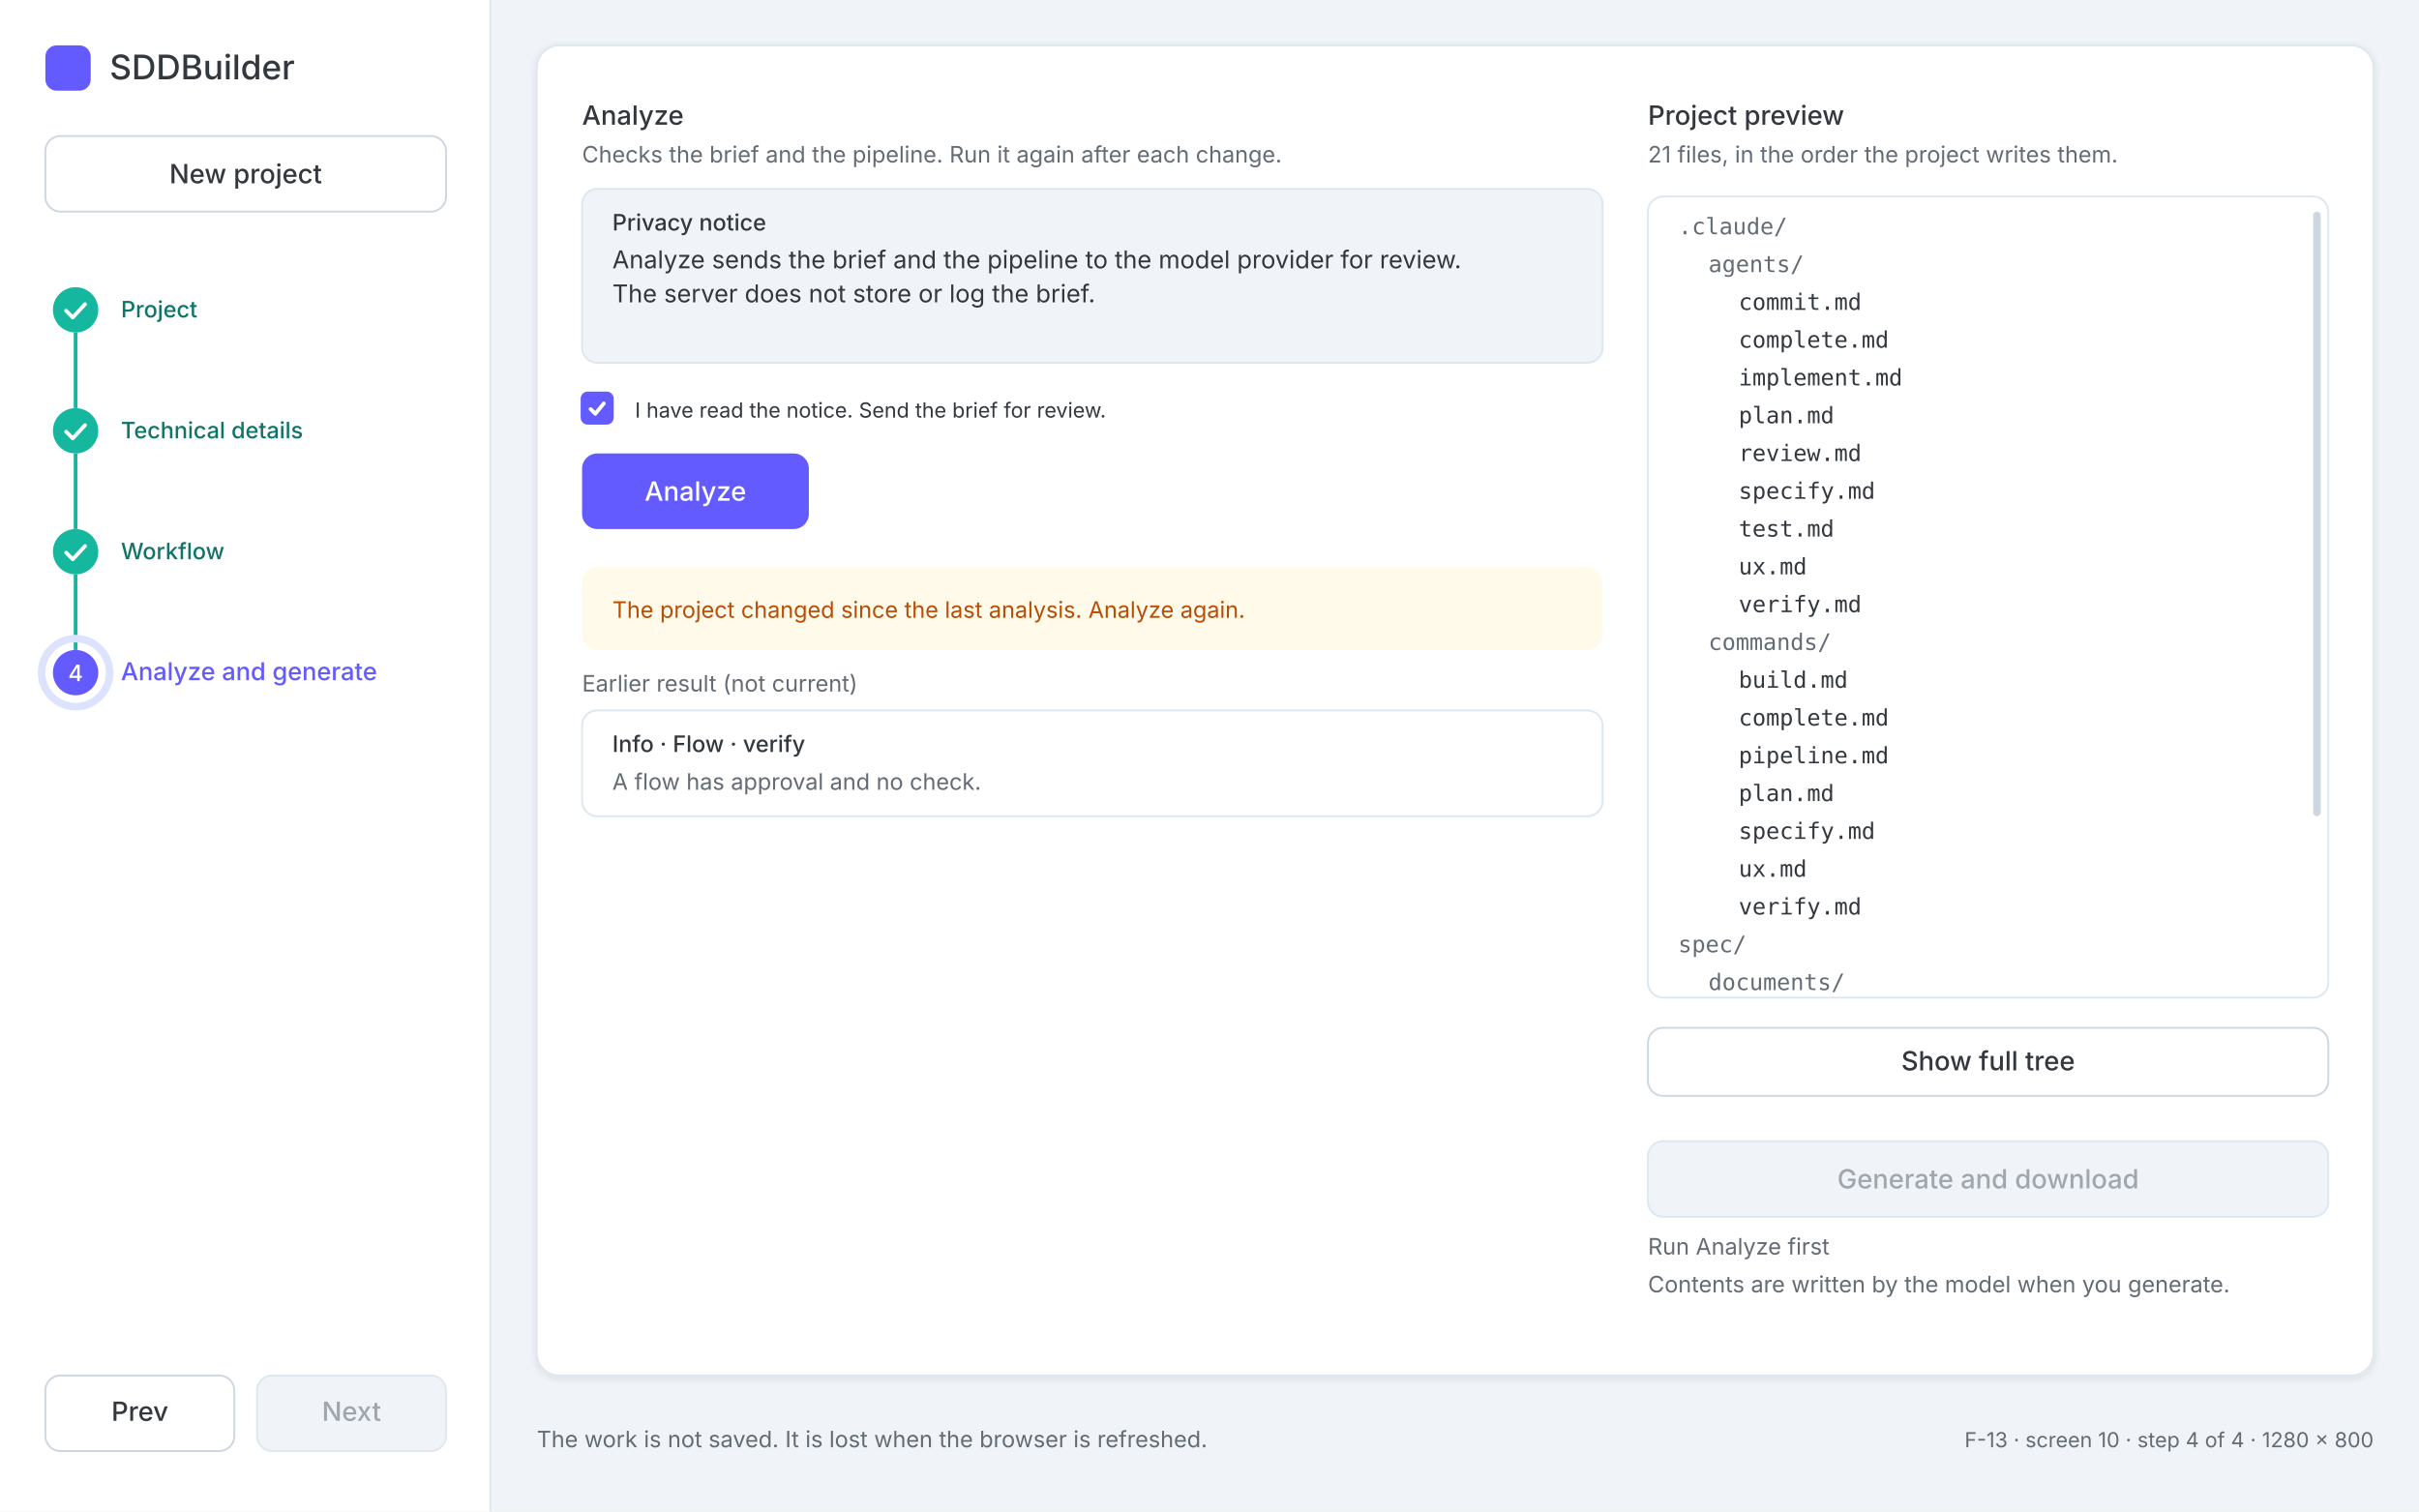
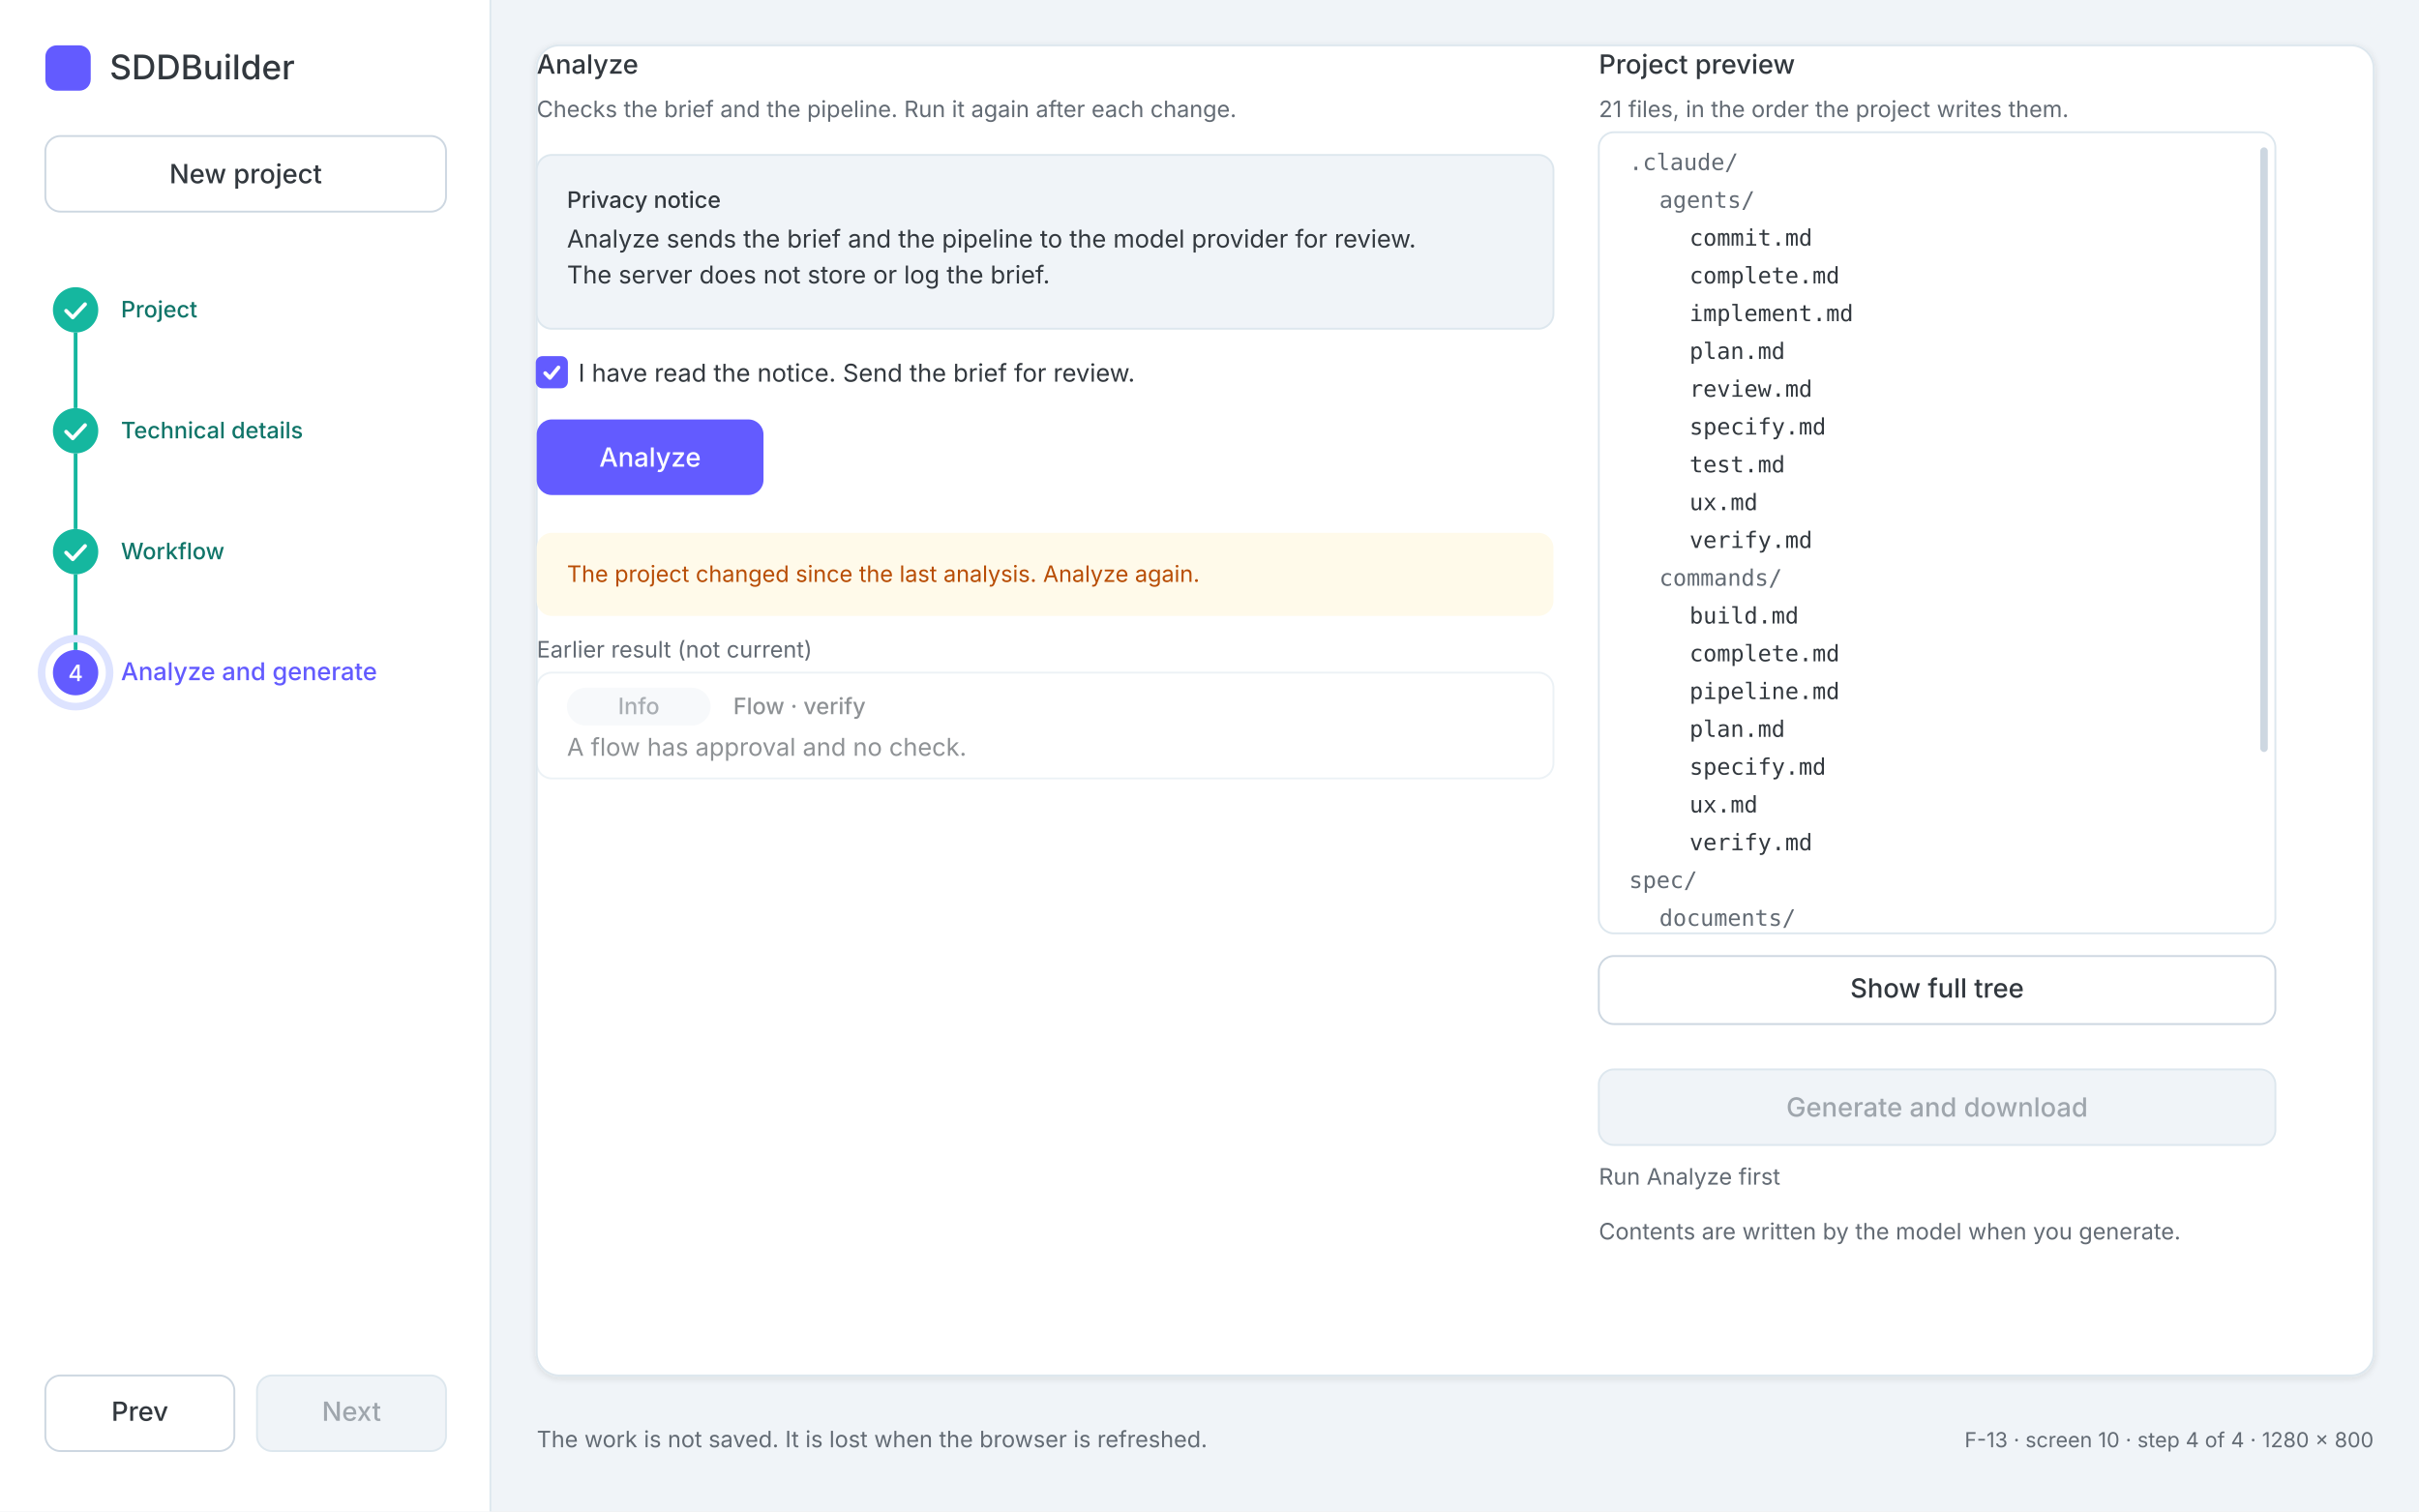
<svg xmlns="http://www.w3.org/2000/svg" width="1280" height="800" viewBox="0 0 1280 800">
  <defs>
    <filter id="sh" x="-5%" y="-5%" width="110%" height="115%">
      <feDropShadow dx="0" dy="1" stdDeviation="2" flood-color="#32383E" flood-opacity="0.12" />
    </filter>
  </defs>
  <style>
text{font-family:Inter,system-ui,-apple-system,"Segoe UI",sans-serif;font-size:13px;fill:#32383E}
.brand{font-size:18px;font-weight:500}
.btnText{font-size:14px;font-weight:500;fill:#FFFFFF}
.btnDark{font-size:14px;font-weight:500;fill:#32383E}
.navOff{font-size:14px;font-weight:500;fill:#9FA6AD}
.h1{font-size:16px;font-weight:500}
.h2{font-size:14px;font-weight:500}
.b12{font-size:12px;font-weight:500}
.muted{font-size:12px;fill:#636B74}
.caption{font-size:11px;fill:#636B74}
.label-cur{font-size:13px;font-weight:500;fill:#635BFF}
.label-done{font-size:12px;font-weight:500;fill:#107569}
.label-todo{font-size:12px;font-weight:500;fill:#636B74}
.num{font-size:12px;font-weight:500;fill:#FFFFFF}
.num-todo{font-size:12px;font-weight:500;fill:#636B74}
.disText{font-size:14px;font-weight:500;fill:#9FA6AD}
.pill{font-size:12px;font-weight:500}
.tree{font-family:"ui-monospace",Menlo,Consolas,monospace;font-size:12px;fill:#32383E}
.dir{fill:#636B74}
- .errT{font-size:11px;fill:#BB241A}
.tagT{font-size:10px;font-weight:500;fill:#635BFF}
.card{fill:#FFFFFF;stroke:#DDE7EE}
.btnP{fill:#635BFF}
.btn{fill:#FFFFFF;stroke:#CDD7E1}
.btnOff{fill:#F0F4F8;stroke:#DDE7EE}
.ring{fill:none;stroke:#DDE3FF;stroke-width:4}
.node-todo{fill:#FFFFFF;stroke:#CDD7E1;stroke-width:1.5}
.node-cur{fill:#635BFF}
.node-done{fill:#15B79F}
.check{fill:none;stroke:#FFFFFF;stroke-width:2;stroke-linecap:round;stroke-linejoin:round}
.line-todo{stroke:#CDD7E1;stroke-width:2}
.line-done{stroke:#15B79F;stroke-width:2}
.row{fill:#FFFFFF;stroke:#DDE7EE}
.panel{fill:#FFFFFF;stroke:#DDE7EE}
.thumb{fill:#CDD7E1}
</style>
  <rect width="1280" height="800" fill="#F0F4F8" />
  <rect x="0" y="0" width="260" height="800" fill="#FFFFFF" />
  <rect x="259" y="0" width="1" height="800" fill="#DDE7EE" />
  <rect x="24" y="24" width="24" height="24" rx="6" fill="#635BFF" />
  <text x="58" y="42" class="brand">SDDBuilder</text>
  <rect x="24" y="72" width="212" height="40" rx="8" class="btn" />
  <text x="130" y="97" class="btnDark" text-anchor="middle">New project</text>
  <line x1="40" y1="176" x2="40" y2="216" class="line-done" />
  <line x1="40" y1="240" x2="40" y2="280" class="line-done" />
  <line x1="40" y1="304" x2="40" y2="344" class="line-done" />
  <circle class="node-done" cx="40" cy="164" r="12" />
  <path class="check" d="M35 164.5 L38.5 168 L45 161" />
  <text class="label-done" x="64" y="168">Project</text>
  <circle class="node-done" cx="40" cy="228" r="12" />
  <path class="check" d="M35 228.5 L38.5 232 L45 225" />
  <text class="label-done" x="64" y="232">Technical details</text>
  <circle class="node-done" cx="40" cy="292" r="12" />
  <path class="check" d="M35 292.5 L38.5 296 L45 289" />
  <text class="label-done" x="64" y="296">Workflow</text>
  <circle class="ring" cx="40" cy="356" r="18" />
  <circle class="node-cur" cx="40" cy="356" r="12" />
  <text class="num" x="40" y="360.5" text-anchor="middle">4</text>
  <text class="label-cur" x="64" y="360">Analyze and generate</text>
  <g>
    <rect class="btn" x="24" y="728" width="100" height="40" rx="8" />
    <text class="btnDark" x="74" y="752" text-anchor="middle">Prev</text>
  </g>
  <g>
    <rect class="btnOff" x="136" y="728" width="100" height="40" rx="8" />
    <text class="navOff" x="186" y="752" text-anchor="middle">Next</text>
  </g>
  <rect x="284" y="24" width="972" height="704" rx="12" class="card" filter="url(#sh)" />
-   <text x="308" y="66" class="h2">Analyze</text>
-   <text x="308" y="86" class="muted">Checks the brief and the pipeline. Run it again after each change.</text>
-   <rect x="308" y="100" width="540" height="92" rx="8" fill="#F0F4F8" stroke="#DDE7EE" />
-   <text x="324" y="122" class="b12">Privacy notice</text>
-   <text x="324" y="142">Analyze sends the brief and the pipeline to the model provider for review.</text>
-   <text x="324" y="160">The server does not store or log the brief.</text>
+   <text x="284" y="39" class="h2">Analyze</text>
+   <text x="284" y="62" class="muted">Checks the brief and the pipeline. Run it again after each change.</text>
+   <rect x="284" y="82" width="538" height="92" rx="8" fill="#F0F4F8" stroke="#DDE7EE" stroke-width="1" />
+   <text x="300" y="110" class="b12">Privacy notice</text>
+   <text x="300" y="131">Analyze sends the brief and the pipeline to the model provider for review.</text>
+   <text x="300" y="150">The server does not store or log the brief.</text>
+   <rect x="284" y="189" width="16" height="16" rx="3" fill="#635BFF" stroke="#635BFF" stroke-width="1" />
+   <path class="check" d="M288.5 197.5 L291 200 L295.5 194.5" />
+   <text x="306" y="202">I have read the notice. Send the brief for review.</text>
+   <rect x="284" y="222" width="120" height="40" rx="8" class="btnP" />
+   <text x="344" y="247" class="btnText" text-anchor="middle">Analyze</text>
+   <rect x="284" y="282" width="538" height="44" rx="8" fill="#FFFAEA" />
+   <text x="300" y="308" style="font-size:12px;fill:#B84D05">The project changed since the last analysis. Analyze again.</text>
+   <text x="284" y="348" class="muted">Earlier result (not current)</text>
+   <g opacity="0.55">
+     <rect x="284" y="356" width="538" height="56" rx="8" class="row" />
+     <rect x="300" y="364" width="76" height="20" rx="10" fill="#F0F4F8" />
+     <text x="338" y="378" class="pill" text-anchor="middle" style="fill:#636B74">Info</text>
+     <text x="388" y="378" class="b12">Flow · verify</text>
+     <text x="300" y="400">A flow has approval and no check.</text>
+   </g>
+   <text x="846" y="39" class="h2">Project preview</text>
+   <text x="846" y="62" class="muted">21 files, in the order the project writes them.</text>
+   <clipPath id="clipCol">
+     <rect x="846" y="70" width="358" height="424" rx="8" />
+   </clipPath>
+   <rect class="panel" x="846" y="70" width="358" height="424" rx="8" />
+   <g clip-path="url(#clipCol)">
+     <text x="862" y="90" class="tree dir">.claude/</text>
+     <text x="878" y="110" class="tree dir">agents/</text>
+     <text x="894" y="130" class="tree">commit.md</text>
+     <text x="894" y="150" class="tree">complete.md</text>
+     <text x="894" y="170" class="tree">implement.md</text>
+     <text x="894" y="190" class="tree">plan.md</text>
+     <text x="894" y="210" class="tree">review.md</text>
+     <text x="894" y="230" class="tree">specify.md</text>
+     <text x="894" y="250" class="tree">test.md</text>
+     <text x="894" y="270" class="tree">ux.md</text>
+     <text x="894" y="290" class="tree">verify.md</text>
+     <text x="878" y="310" class="tree dir">commands/</text>
+     <text x="894" y="330" class="tree">build.md</text>
+     <text x="894" y="350" class="tree">complete.md</text>
+     <text x="894" y="370" class="tree">pipeline.md</text>
+     <text x="894" y="390" class="tree">plan.md</text>
+     <text x="894" y="410" class="tree">specify.md</text>
+     <text x="894" y="430" class="tree">ux.md</text>
+     <text x="894" y="450" class="tree">verify.md</text>
+     <text x="862" y="470" class="tree dir">spec/</text>
+     <text x="878" y="490" class="tree dir">documents/</text>
+     <text x="894" y="510" class="tree">process.md</text>
+     <text x="878" y="530" class="tree dir">specifications/</text>
+     <text x="894" y="550" class="tree dir">F-00-template/</text>
+     <text x="910" y="570" class="tree">plan.md</text>
+     <text x="910" y="590" class="tree">progress.md</text>
+     <text x="910" y="610" class="tree">stories.md</text>
+     <text x="862" y="630" class="tree">CLAUDE.md</text>
+   </g>
+   <rect class="thumb" x="1196" y="78" width="4" height="320" rx="2" />
  <g>
-     <rect x="308" y="208" width="16" height="16" rx="3" fill="#635BFF" stroke="#635BFF" stroke-width="1.5" />
-     <path class="check" d="M312.5 216.5 L315 219 L319.5 213.5" />
+     <rect x="846" y="506" width="358" height="36" rx="8" class="btn" />
+     <text x="1025.0" y="528" class="btnDark" text-anchor="middle">Show full tree</text>
  </g>
-   <text x="336" y="221" style="font-size:11px">I have read the notice. Send the brief for review.</text>
-   <g>
-     <rect class="btnP" x="308" y="240" width="120" height="40" rx="8" />
-     <text class="btnText" x="368" y="265" text-anchor="middle">Analyze</text>
-   </g>
-   <rect x="308" y="300" width="540" height="44" rx="8" fill="#FFFAEA" />
-   <text x="324" y="327" style="font-size:12px;fill:#B84D05">The project changed since the last analysis. Analyze again.</text>
-   <text x="308" y="366" class="muted">Earlier result (not current)</text>
-   <rect x="308" y="376" width="540" height="56" rx="8" fill="#FFFFFF" stroke="#DDE7EE" />
-   <text x="324" y="398" class="b12" fill="#636B74">Info · Flow · verify</text>
-   <text x="324" y="418" class="muted">A flow has approval and no check.</text>
-   <text x="872" y="66" class="h2">Project preview</text>
-   <text x="872" y="86" class="muted">21 files, in the order the project writes them.</text>
-   <clipPath id="clipCol">
-     <rect x="872" y="104" width="360" height="424" rx="8" />
-   </clipPath>
-   <rect class="panel" x="872" y="104" width="360" height="424" rx="8" />
-   <g clip-path="url(#clipCol)">
-     <text x="888" y="124" class="tree dir">.claude/</text>
-     <text x="904" y="144" class="tree dir">agents/</text>
-     <text x="920" y="164" class="tree">commit.md</text>
-     <text x="920" y="184" class="tree">complete.md</text>
-     <text x="920" y="204" class="tree">implement.md</text>
-     <text x="920" y="224" class="tree">plan.md</text>
-     <text x="920" y="244" class="tree">review.md</text>
-     <text x="920" y="264" class="tree">specify.md</text>
-     <text x="920" y="284" class="tree">test.md</text>
-     <text x="920" y="304" class="tree">ux.md</text>
-     <text x="920" y="324" class="tree">verify.md</text>
-     <text x="904" y="344" class="tree dir">commands/</text>
-     <text x="920" y="364" class="tree">build.md</text>
-     <text x="920" y="384" class="tree">complete.md</text>
-     <text x="920" y="404" class="tree">pipeline.md</text>
-     <text x="920" y="424" class="tree">plan.md</text>
-     <text x="920" y="444" class="tree">specify.md</text>
-     <text x="920" y="464" class="tree">ux.md</text>
-     <text x="920" y="484" class="tree">verify.md</text>
-     <text x="888" y="504" class="tree dir">spec/</text>
-     <text x="904" y="524" class="tree dir">documents/</text>
-     <text x="920" y="544" class="tree">process.md</text>
-     <text x="904" y="564" class="tree dir">specifications/</text>
-     <text x="920" y="584" class="tree dir">F-00-template/</text>
-     <text x="936" y="604" class="tree">plan.md</text>
-     <text x="936" y="624" class="tree">progress.md</text>
-     <text x="936" y="644" class="tree">stories.md</text>
-     <text x="888" y="664" class="tree">CLAUDE.md</text>
-   </g>
-   <rect class="thumb" x="1224" y="112" width="4" height="320" rx="2" />
-   <g>
-     <rect class="btn" x="872" y="544" width="360" height="36" rx="8" />
-     <text class="btnDark" x="1052" y="566.5" text-anchor="middle">Show full tree</text>
-   </g>
-   <g>
-     <rect class="btnOff" x="872" y="604" width="360" height="40" rx="8" />
-     <text class="disText" x="1052" y="629" text-anchor="middle">Generate and download</text>
-   </g>
-   <text x="872" y="664" class="muted">Run Analyze first</text>
-   <text x="872" y="684" class="muted">Contents are written by the model when you generate.</text>
+   <rect x="846" y="566" width="358" height="40" rx="8" class="btnOff" />
+   <text x="1025.0" y="591" class="disText" text-anchor="middle">Generate and download</text>
+   <text x="846" y="627" class="muted">Run Analyze first</text>
+   <text x="846" y="656" class="muted">Contents are written by the model when you generate.</text>
  <text x="284" y="766" class="muted">The work is not saved. It is lost when the browser is refreshed.</text>
  <text x="1256" y="766" class="caption" text-anchor="end">F-13 · screen 10 · step 4 of 4 · 1280 × 800</text>
</svg>
